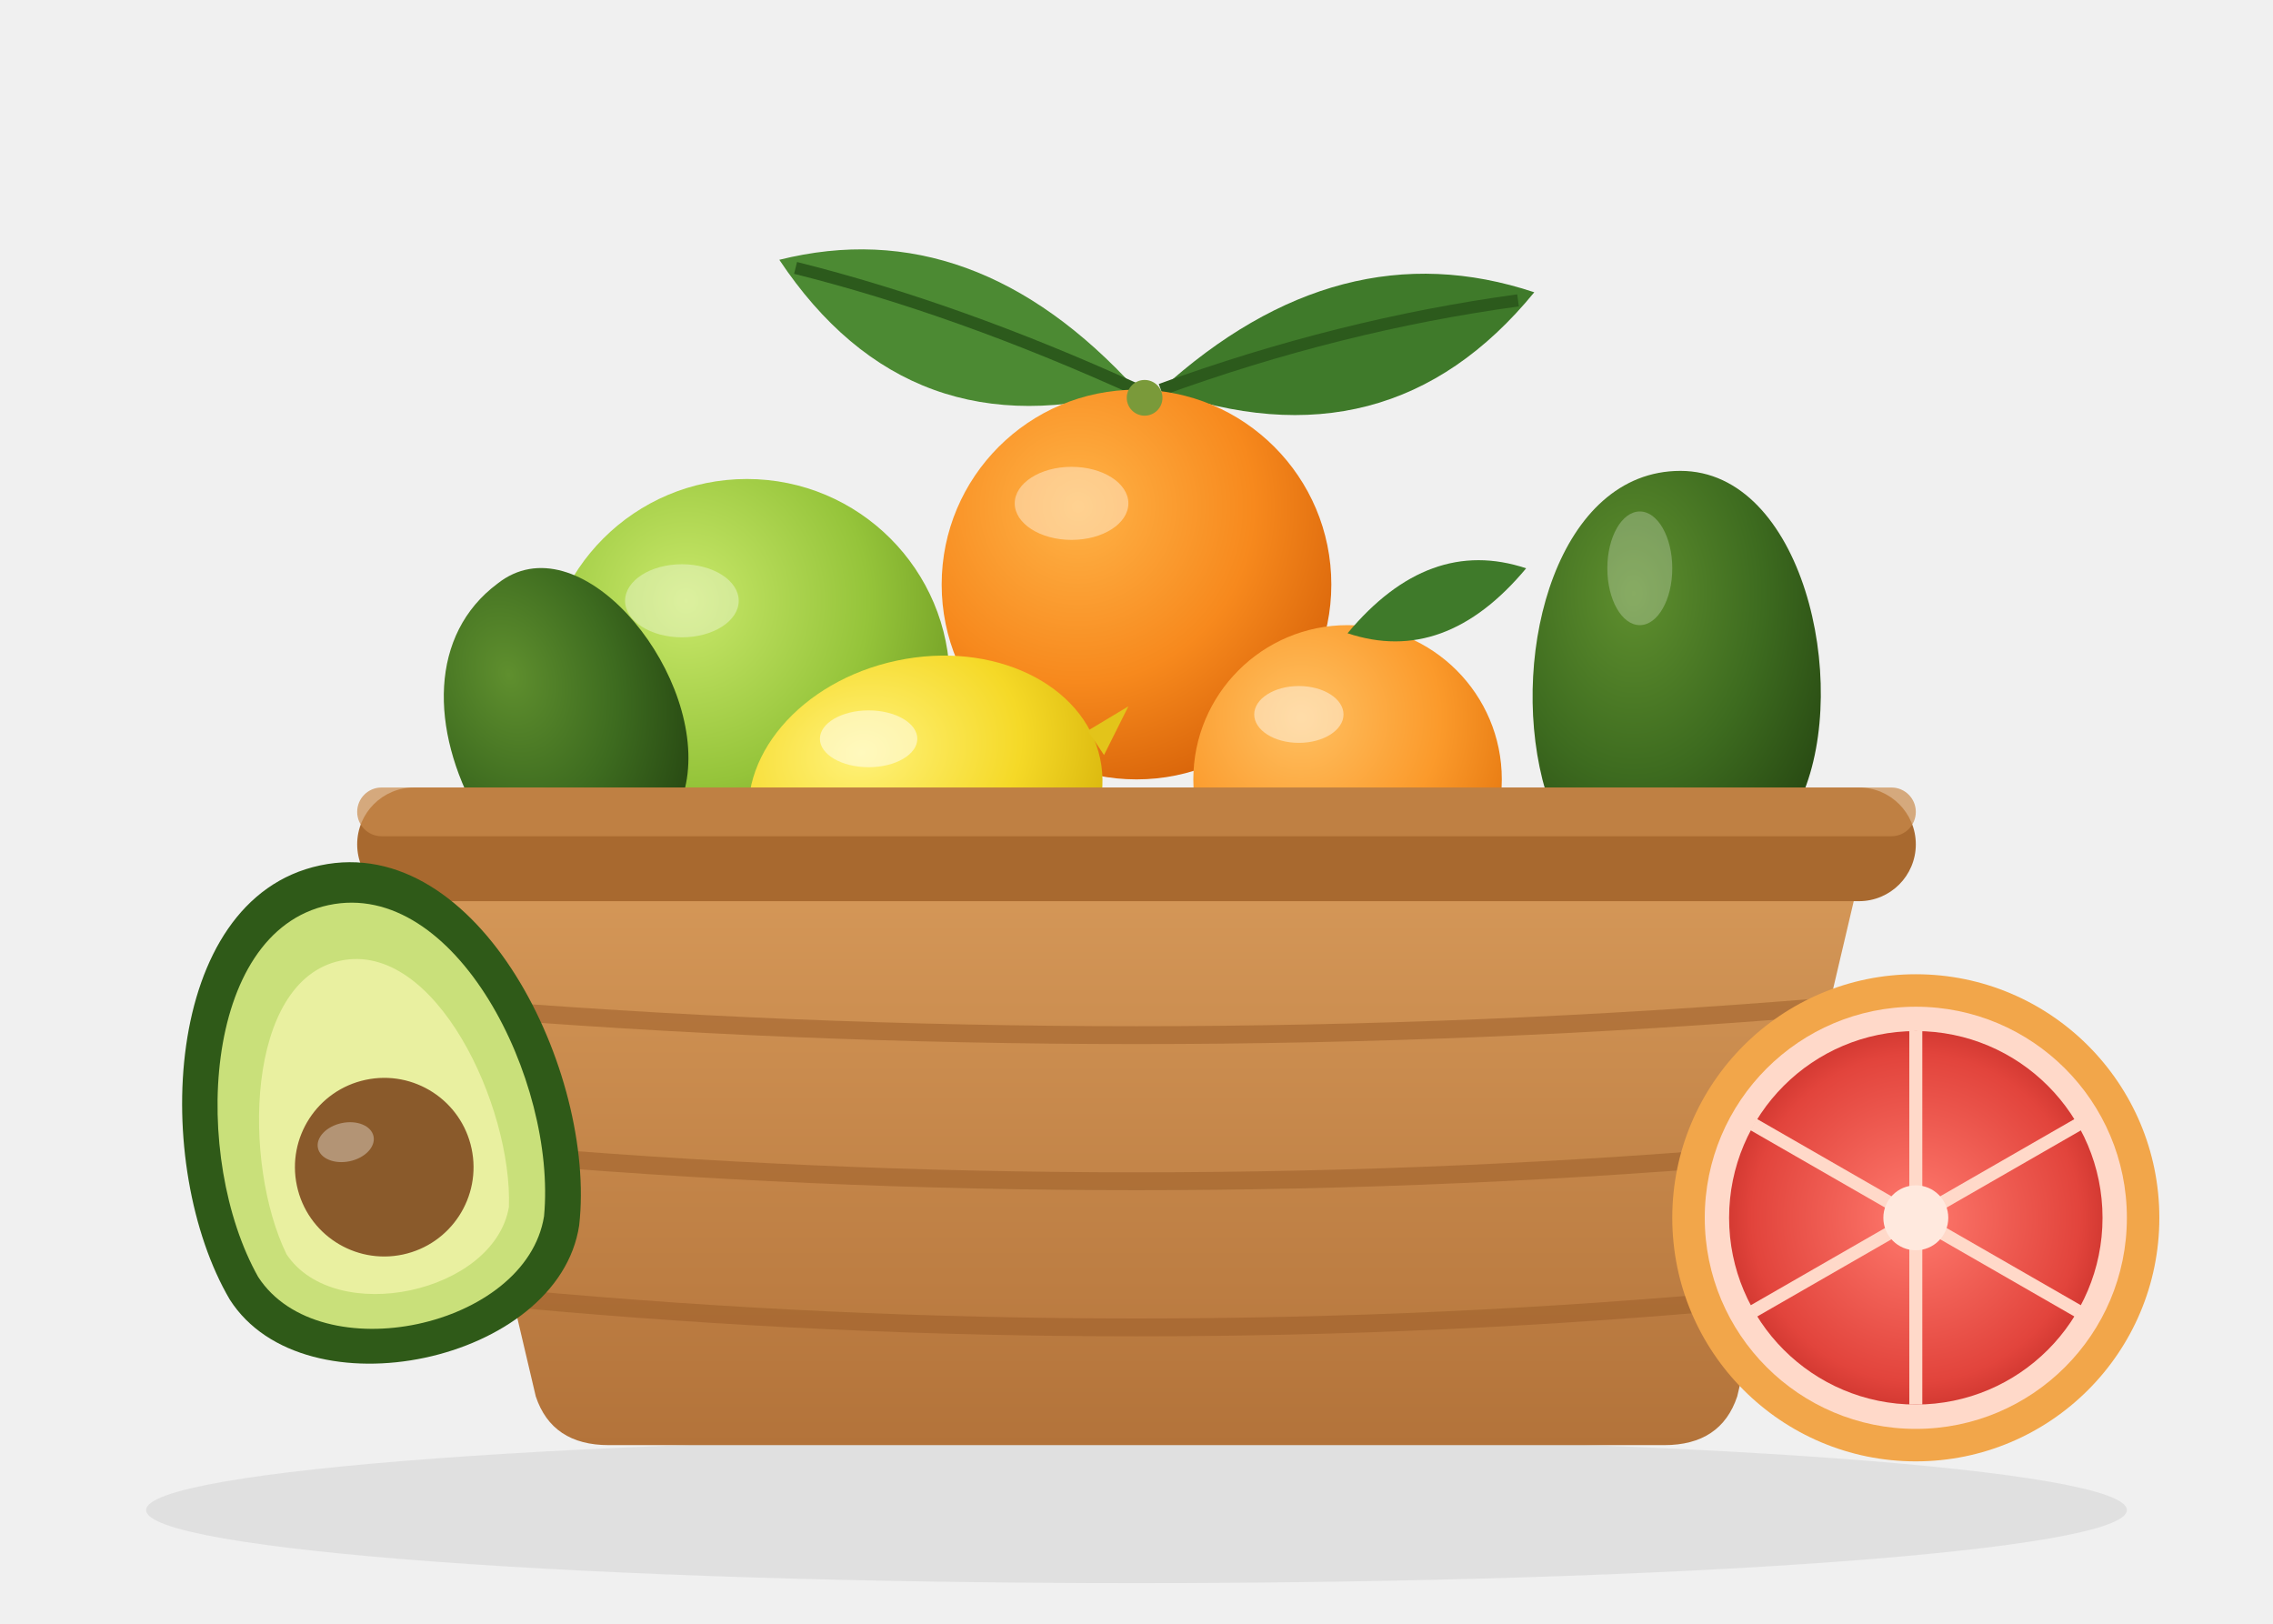
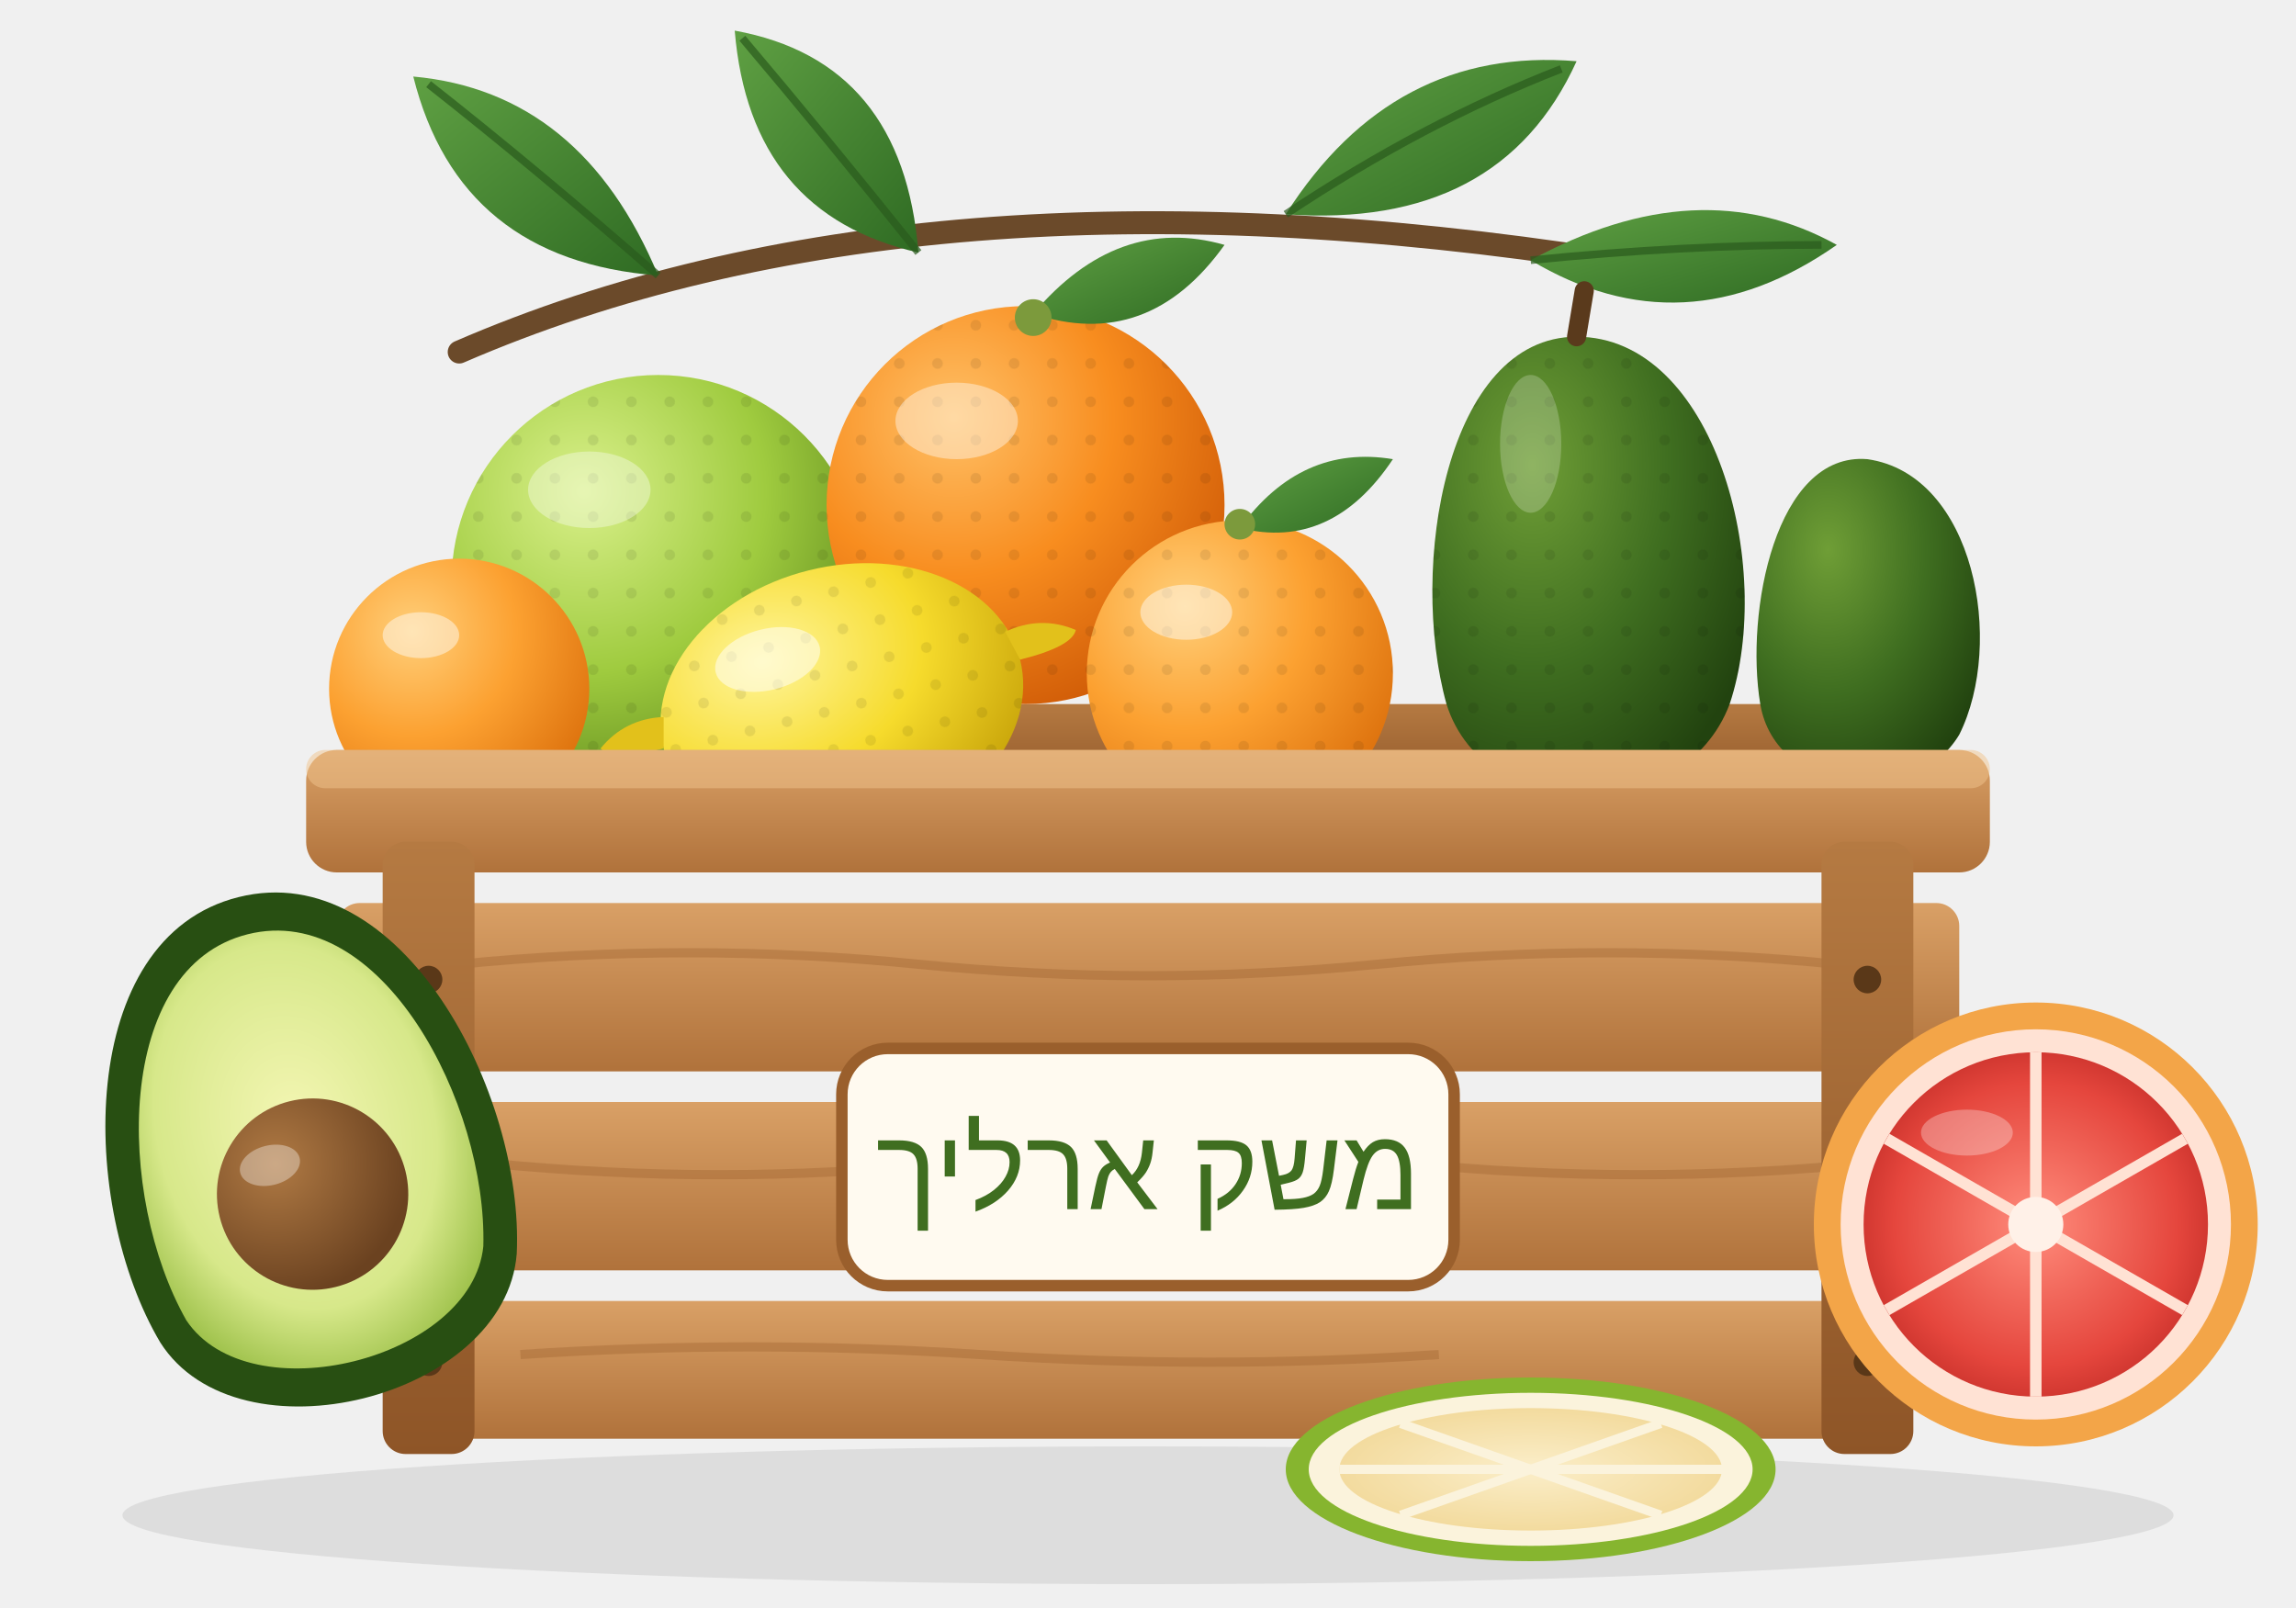
- <svg xmlns="http://www.w3.org/2000/svg" viewBox="0 0 280 200">
+ <svg xmlns="http://www.w3.org/2000/svg" viewBox="0 0 300 210">
  <defs>
-     <radialGradient id="avo" cx="35%" cy="30%" r="75%">
-       <stop offset="0" stop-color="#5f8f2e" />
-       <stop offset=".6" stop-color="#3d6b1f" />
-       <stop offset="1" stop-color="#2a4d14" />
+     <radialGradient id="avo" cx="32%" cy="28%" r="80%">
+       <stop offset="0" stop-color="#6f9e36" />
+       <stop offset=".55" stop-color="#3f6e20" />
+       <stop offset="1" stop-color="#22430f" />
    </radialGradient>
-     <radialGradient id="ora" cx="35%" cy="30%" r="75%">
-       <stop offset="0" stop-color="#ffb347" />
-       <stop offset=".6" stop-color="#f7891d" />
-       <stop offset="1" stop-color="#d9650a" />
+     <radialGradient id="avoIn" cx="50%" cy="45%" r="60%">
+       <stop offset="0" stop-color="#f4f6b4" />
+       <stop offset=".7" stop-color="#d7e88a" />
+       <stop offset="1" stop-color="#9fc24c" />
    </radialGradient>
-     <radialGradient id="cle" cx="35%" cy="30%" r="75%">
-       <stop offset="0" stop-color="#ffc061" />
-       <stop offset=".6" stop-color="#fb9a2b" />
-       <stop offset="1" stop-color="#e5770f" />
+     <radialGradient id="pit" cx="35%" cy="30%" r="70%">
+       <stop offset="0" stop-color="#b07a44" />
+       <stop offset="1" stop-color="#6b4220" />
    </radialGradient>
-     <radialGradient id="lem" cx="35%" cy="30%" r="75%">
-       <stop offset="0" stop-color="#fff27a" />
-       <stop offset=".6" stop-color="#f5d927" />
-       <stop offset="1" stop-color="#d8b50c" />
+     <radialGradient id="ora" cx="32%" cy="28%" r="80%">
+       <stop offset="0" stop-color="#ffc066" />
+       <stop offset=".5" stop-color="#f88d1f" />
+       <stop offset="1" stop-color="#cf5a06" />
    </radialGradient>
-     <radialGradient id="pom" cx="35%" cy="30%" r="75%">
-       <stop offset="0" stop-color="#c9e86a" />
-       <stop offset=".6" stop-color="#95c43a" />
-       <stop offset="1" stop-color="#6e9a22" />
+     <radialGradient id="cle" cx="32%" cy="28%" r="80%">
+       <stop offset="0" stop-color="#ffcf7a" />
+       <stop offset=".5" stop-color="#fca131" />
+       <stop offset="1" stop-color="#dc700c" />
    </radialGradient>
-     <radialGradient id="grp" cx="50%" cy="50%" r="55%">
-       <stop offset="0" stop-color="#ff7a6e" />
-       <stop offset=".8" stop-color="#e2443c" />
-       <stop offset="1" stop-color="#c9322b" />
+     <radialGradient id="lem" cx="32%" cy="28%" r="80%">
+       <stop offset="0" stop-color="#fff59a" />
+       <stop offset=".55" stop-color="#f6db2c" />
+       <stop offset="1" stop-color="#c9a50a" />
    </radialGradient>
-     <linearGradient id="crate" x1="0" y1="0" x2="0" y2="1">
-       <stop offset="0" stop-color="#d79a5a" />
-       <stop offset="1" stop-color="#b3733a" />
+     <radialGradient id="pom" cx="32%" cy="28%" r="80%">
+       <stop offset="0" stop-color="#d9f08a" />
+       <stop offset=".55" stop-color="#9fcb3f" />
+       <stop offset="1" stop-color="#5f8a1c" />
+     </radialGradient>
+     <radialGradient id="pomIn" cx="50%" cy="50%" r="55%">
+       <stop offset="0" stop-color="#fbeec9" />
+       <stop offset="1" stop-color="#f2d99a" />
+     </radialGradient>
+     <radialGradient id="grpIn" cx="50%" cy="50%" r="55%">
+       <stop offset="0" stop-color="#ff8c7c" />
+       <stop offset=".75" stop-color="#e5463d" />
+       <stop offset="1" stop-color="#c7302a" />
+     </radialGradient>
+     <linearGradient id="wood" x1="0" y1="0" x2="0" y2="1">
+       <stop offset="0" stop-color="#d9a066" />
+       <stop offset="1" stop-color="#b0723b" />
    </linearGradient>
+     <linearGradient id="woodD" x1="0" y1="0" x2="0" y2="1">
+       <stop offset="0" stop-color="#b57a42" />
+       <stop offset="1" stop-color="#8e5527" />
+     </linearGradient>
+     <linearGradient id="leaf" x1="0" y1="0" x2="1" y2="1">
+       <stop offset="0" stop-color="#5fa043" />
+       <stop offset="1" stop-color="#2f6b23" />
+     </linearGradient>
+     <pattern id="dots" width="5" height="5" patternUnits="userSpaceOnUse">
+       <circle cx="2.5" cy="2.5" r=".7" fill="#000" opacity=".08" />
+     </pattern>
  </defs>
-   <ellipse cx="140" cy="186" rx="122" ry="9" fill="#000" opacity=".07" />
-   <g transform="translate(-7 14)">
-     <path d="M150 34 Q172 14 196 22 Q178 44 150 34 Z" fill="#3f7a2a" />
-     <path d="M150 34 Q172 26 194 23" stroke="#2c5a1c" stroke-width="1.5" fill="none" />
+   <ellipse cx="150" cy="198" rx="134" ry="9" fill="#000" opacity=".08" />
+   <path d="M60 46 Q120 20 210 34" stroke="#6b4a2a" stroke-width="3" fill="none" stroke-linecap="round" />
+   <g fill="url(#leaf)">
+     <path d="M86 36 Q76 12 54 10 Q60 34 86 36 Z" />
+     <path d="M120 33 Q118 8 96 4 Q98 28 120 33 Z" />
+     <path d="M168 28 Q182 6 206 8 Q196 30 168 28 Z" />
+     <path d="M200 34 Q222 22 240 32 Q220 46 200 34 Z" />
  </g>
-   <g transform="translate(8 12)">
-     <path d="M132 36 Q112 14 88 20 Q104 44 132 36 Z" fill="#4c8a33" />
-     <path d="M132 36 Q110 26 90 21" stroke="#2c5a1c" stroke-width="1.5" fill="none" />
+   <g stroke="#2a5a1c" stroke-width="1" fill="none" opacity=".7">
+     <path d="M86 36 Q70 22 56 11" />
+     <path d="M120 33 Q108 18 97 5" />
+     <path d="M168 28 Q186 16 204 9" />
+     <path d="M200 34 Q220 32 238 32" />
  </g>
-   <circle cx="92" cy="84" r="25" fill="url(#pom)" />
-   <ellipse cx="84" cy="74" rx="7" ry="4.5" fill="#fff" opacity=".35" />
-   <circle cx="140" cy="72" r="24" fill="url(#ora)" />
-   <ellipse cx="132" cy="62" rx="7" ry="4.5" fill="#fff" opacity=".4" />
-   <circle cx="141" cy="49" r="2.2" fill="#7a9a3a" />
-   <path d="M207 58 C 222 58 228 84 222 98 C 216 112 194 112 190 96 C 186 80 192 58 207 58 Z" fill="url(#avo)" />
-   <ellipse cx="202" cy="70" rx="4" ry="7" fill="#fff" opacity=".25" />
-   <ellipse cx="114" cy="98" rx="22" ry="17" fill="url(#lem)" transform="rotate(-12 114 98)" />
-   <path d="M93 104 l-5 2 l4 -6 Z M134 90 l5 -3 l-3 6 Z" fill="#e3c41a" />
-   <ellipse cx="107" cy="91" rx="6" ry="3.5" fill="#fff" opacity=".5" />
-   <circle cx="166" cy="96" r="19" fill="url(#cle)" />
-   <ellipse cx="160" cy="88" rx="5.5" ry="3.5" fill="#fff" opacity=".45" />
-   <path d="M166 78 Q176 66 188 70 Q178 82 166 78 Z" fill="#3f7a2a" />
-   <path d="M68 70 C 80 66 88 88 82 100 C 76 112 58 110 56 96 C 54 84 58 73 68 70 Z" fill="url(#avo)" transform="rotate(-20 70 90)" />
-   <path d="M50 104 H230 L214 172 Q212 178 205 178 H75 Q68 178 66 172 Z" fill="url(#crate)" />
-   <g stroke="#9c5f2a" stroke-width="2.2" fill="none" opacity=".55">
-     <path d="M55 124 Q140 131 225 124" />
-     <path d="M60 142 Q140 149 220 142" />
-     <path d="M64 160 Q140 167 216 160" />
+   <path d="M46 92 H254 L248 104 H52 Z" fill="url(#woodD)" />
+   <circle cx="86" cy="76" r="27" fill="url(#pom)" />
+   <circle cx="86" cy="76" r="27" fill="url(#dots)" />
+   <ellipse cx="77" cy="64" rx="8" ry="5" fill="#fff" opacity=".35" />
+   <circle cx="134" cy="66" r="26" fill="url(#ora)" />
+   <circle cx="134" cy="66" r="26" fill="url(#dots)" />
+   <ellipse cx="125" cy="55" rx="8" ry="5" fill="#fff" opacity=".4" />
+   <path d="M135 41 Q146 28 160 32 Q150 46 135 41 Z" fill="url(#leaf)" />
+   <circle cx="135" cy="41.5" r="2.4" fill="#7c9a3c" />
+   <path d="M206 44 C 224 44 232 74 226 92 C 220 108 194 108 189 92 C 184 74 189 44 206 44 Z" fill="url(#avo)" />
+   <path d="M206 44 C 224 44 232 74 226 92 C 220 108 194 108 189 92 C 184 74 189 44 206 44 Z" fill="url(#dots)" />
+   <ellipse cx="200" cy="58" rx="4" ry="9" fill="#fff" opacity=".22" />
+   <path d="M206 44 l1 -6" stroke="#5a3a1c" stroke-width="2.5" stroke-linecap="round" />
+   <path d="M244 60 C 258 62 262 84 256 96 C 250 106 232 104 230 92 C 228 80 232 59 244 60 Z" fill="url(#avo)" />
+   <g transform="rotate(-14 110 92)">
+     <ellipse cx="110" cy="92" rx="24" ry="18" fill="url(#lem)" />
+     <ellipse cx="110" cy="92" rx="24" ry="18" fill="url(#dots)" />
+     <path d="M86 92 q-7 0 -8 -2 q4 -3 9 -2 Z M134 92 q7 0 8 -2 q-4 -3 -9 -2 Z" fill="#e2c11b" />
+     <ellipse cx="102" cy="84" rx="7" ry="4" fill="#fff" opacity=".5" />
  </g>
-   <rect x="44" y="97" width="192" height="14" rx="7" fill="#a8692f" />
-   <rect x="44" y="97" width="192" height="6" rx="3" fill="#c98a4b" opacity=".7" />
-   <g transform="translate(14 112) rotate(-12)">
-     <path d="M26 0 C 46 0 54 32 48 50 C 42 66 10 66 4 50 C -2 32 6 0 26 0 Z" fill="#2f5a18" />
-     <path d="M26 5 C 42 5 49 32 44 48 C 39 61 13 61 8 48 C 3 32 10 5 26 5 Z" fill="#c9e07a" />
-     <path d="M26 12 C 38 12 43 34 40 46 C 36 56 16 56 12 46 C 9 34 14 12 26 12 Z" fill="#e9f0a0" />
-     <circle cx="26" cy="38" r="11" fill="#8a5a2b" />
-     <ellipse cx="22" cy="34" rx="3.5" ry="2.4" fill="#fff" opacity=".35" />
+   <circle cx="162" cy="88" r="20" fill="url(#cle)" />
+   <circle cx="162" cy="88" r="20" fill="url(#dots)" />
+   <ellipse cx="155" cy="80" rx="6" ry="3.6" fill="#fff" opacity=".45" />
+   <path d="M162 69 Q170 58 182 60 Q174 72 162 69 Z" fill="url(#leaf)" />
+   <circle cx="162" cy="68.5" r="2" fill="#7c9a3c" />
+   <circle cx="60" cy="90" r="17" fill="url(#cle)" />
+   <ellipse cx="55" cy="83" rx="5" ry="3" fill="#fff" opacity=".45" />
+   <rect x="40" y="98" width="220" height="16" rx="4" fill="url(#wood)" />
+   <rect x="44" y="118" width="212" height="22" rx="3" fill="url(#wood)" />
+   <rect x="48" y="144" width="204" height="22" rx="3" fill="url(#wood)" />
+   <rect x="52" y="170" width="196" height="18" rx="3" fill="url(#wood)" />
+   <g stroke="#9a5f2c" stroke-width="1.2" opacity=".35" fill="none">
+     <path d="M60 126 q30 -3 60 0 t60 0 t60 0" />
+     <path d="M64 152 q30 3 60 0 t60 0 t60 0" />
+     <path d="M68 177 q30 -2 60 0 t60 0" />
  </g>
-   <g transform="translate(236 150)">
-     <circle r="30" fill="#f2a64a" />
-     <circle r="26" fill="#ffd9c9" />
-     <circle r="23" fill="url(#grp)" />
-     <g stroke="#ffd9c9" stroke-width="1.6">
-       <line x1="0" y1="0" x2="0" y2="-23" />
-       <line x1="0" y1="0" x2="20" y2="-11.5" />
-       <line x1="0" y1="0" x2="20" y2="11.5" />
-       <line x1="0" y1="0" x2="0" y2="23" />
-       <line x1="0" y1="0" x2="-20" y2="11.5" />
-       <line x1="0" y1="0" x2="-20" y2="-11.5" />
+   <rect x="40" y="98" width="220" height="5" rx="2.5" fill="#f0c48e" opacity=".5" />
+   <rect x="50" y="110" width="12" height="80" rx="3" fill="url(#woodD)" />
+   <rect x="238" y="110" width="12" height="80" rx="3" fill="url(#woodD)" />
+   <circle cx="56" cy="128" r="1.8" fill="#5a3818" />
+   <circle cx="56" cy="178" r="1.8" fill="#5a3818" />
+   <circle cx="244" cy="128" r="1.8" fill="#5a3818" />
+   <circle cx="244" cy="178" r="1.8" fill="#5a3818" />
+   <rect x="110" y="137" width="80" height="31" rx="6" fill="#fffaf0" stroke="#9a5f2c" stroke-width="1.5" />
+   <text x="150" y="158" text-anchor="middle" font-family="Secular One, Assistant, Arial, sans-serif" font-size="15" fill="#3f6e20">משק ארליך</text>
+   <g transform="translate(4 124) rotate(-14)">
+     <path d="M28 0 C 50 0 58 34 52 54 C 46 72 10 72 4 54 C -2 34 6 0 28 0 Z" fill="#284f12" />
+     <path d="M28 5 C 46 5 53 34 48 52 C 43 66 13 66 8 52 C 3 34 10 5 28 5 Z" fill="url(#avoIn)" />
+     <circle cx="28" cy="40" r="12.5" fill="url(#pit)" />
+     <ellipse cx="23.5" cy="35" rx="4" ry="2.6" fill="#fff" opacity=".35" />
+   </g>
+   <g transform="translate(200 192)">
+     <ellipse rx="32" ry="12" fill="#86b52f" />
+     <ellipse rx="29" ry="10" fill="#fbf3dc" />
+     <ellipse rx="25" ry="8" fill="url(#pomIn)" />
+     <g stroke="#fbf3dc" stroke-width="1.2">
+       <line x1="-25" x2="25" />
+       <line x1="-17" y1="-6" x2="17" y2="6" />
+       <line x1="-17" y1="6" x2="17" y2="-6" />
    </g>
-     <circle r="4" fill="#ffe9de" />
+   </g>
+   <g transform="translate(266 160)">
+     <circle r="29" fill="#f3a548" />
+     <circle r="25.5" fill="#ffe2d4" />
+     <circle r="22.5" fill="url(#grpIn)" />
+     <g stroke="#ffe2d4" stroke-width="1.5">
+       <line y2="-22.5" />
+       <line x2="19.5" y2="-11.2" />
+       <line x2="19.5" y2="11.2" />
+       <line y2="22.5" />
+       <line x2="-19.5" y2="11.2" />
+       <line x2="-19.5" y2="-11.2" />
+     </g>
+     <circle r="3.6" fill="#fff1e8" />
+     <ellipse cx="-9" cy="-12" rx="6" ry="3" fill="#fff" opacity=".3" />
  </g>
</svg>
